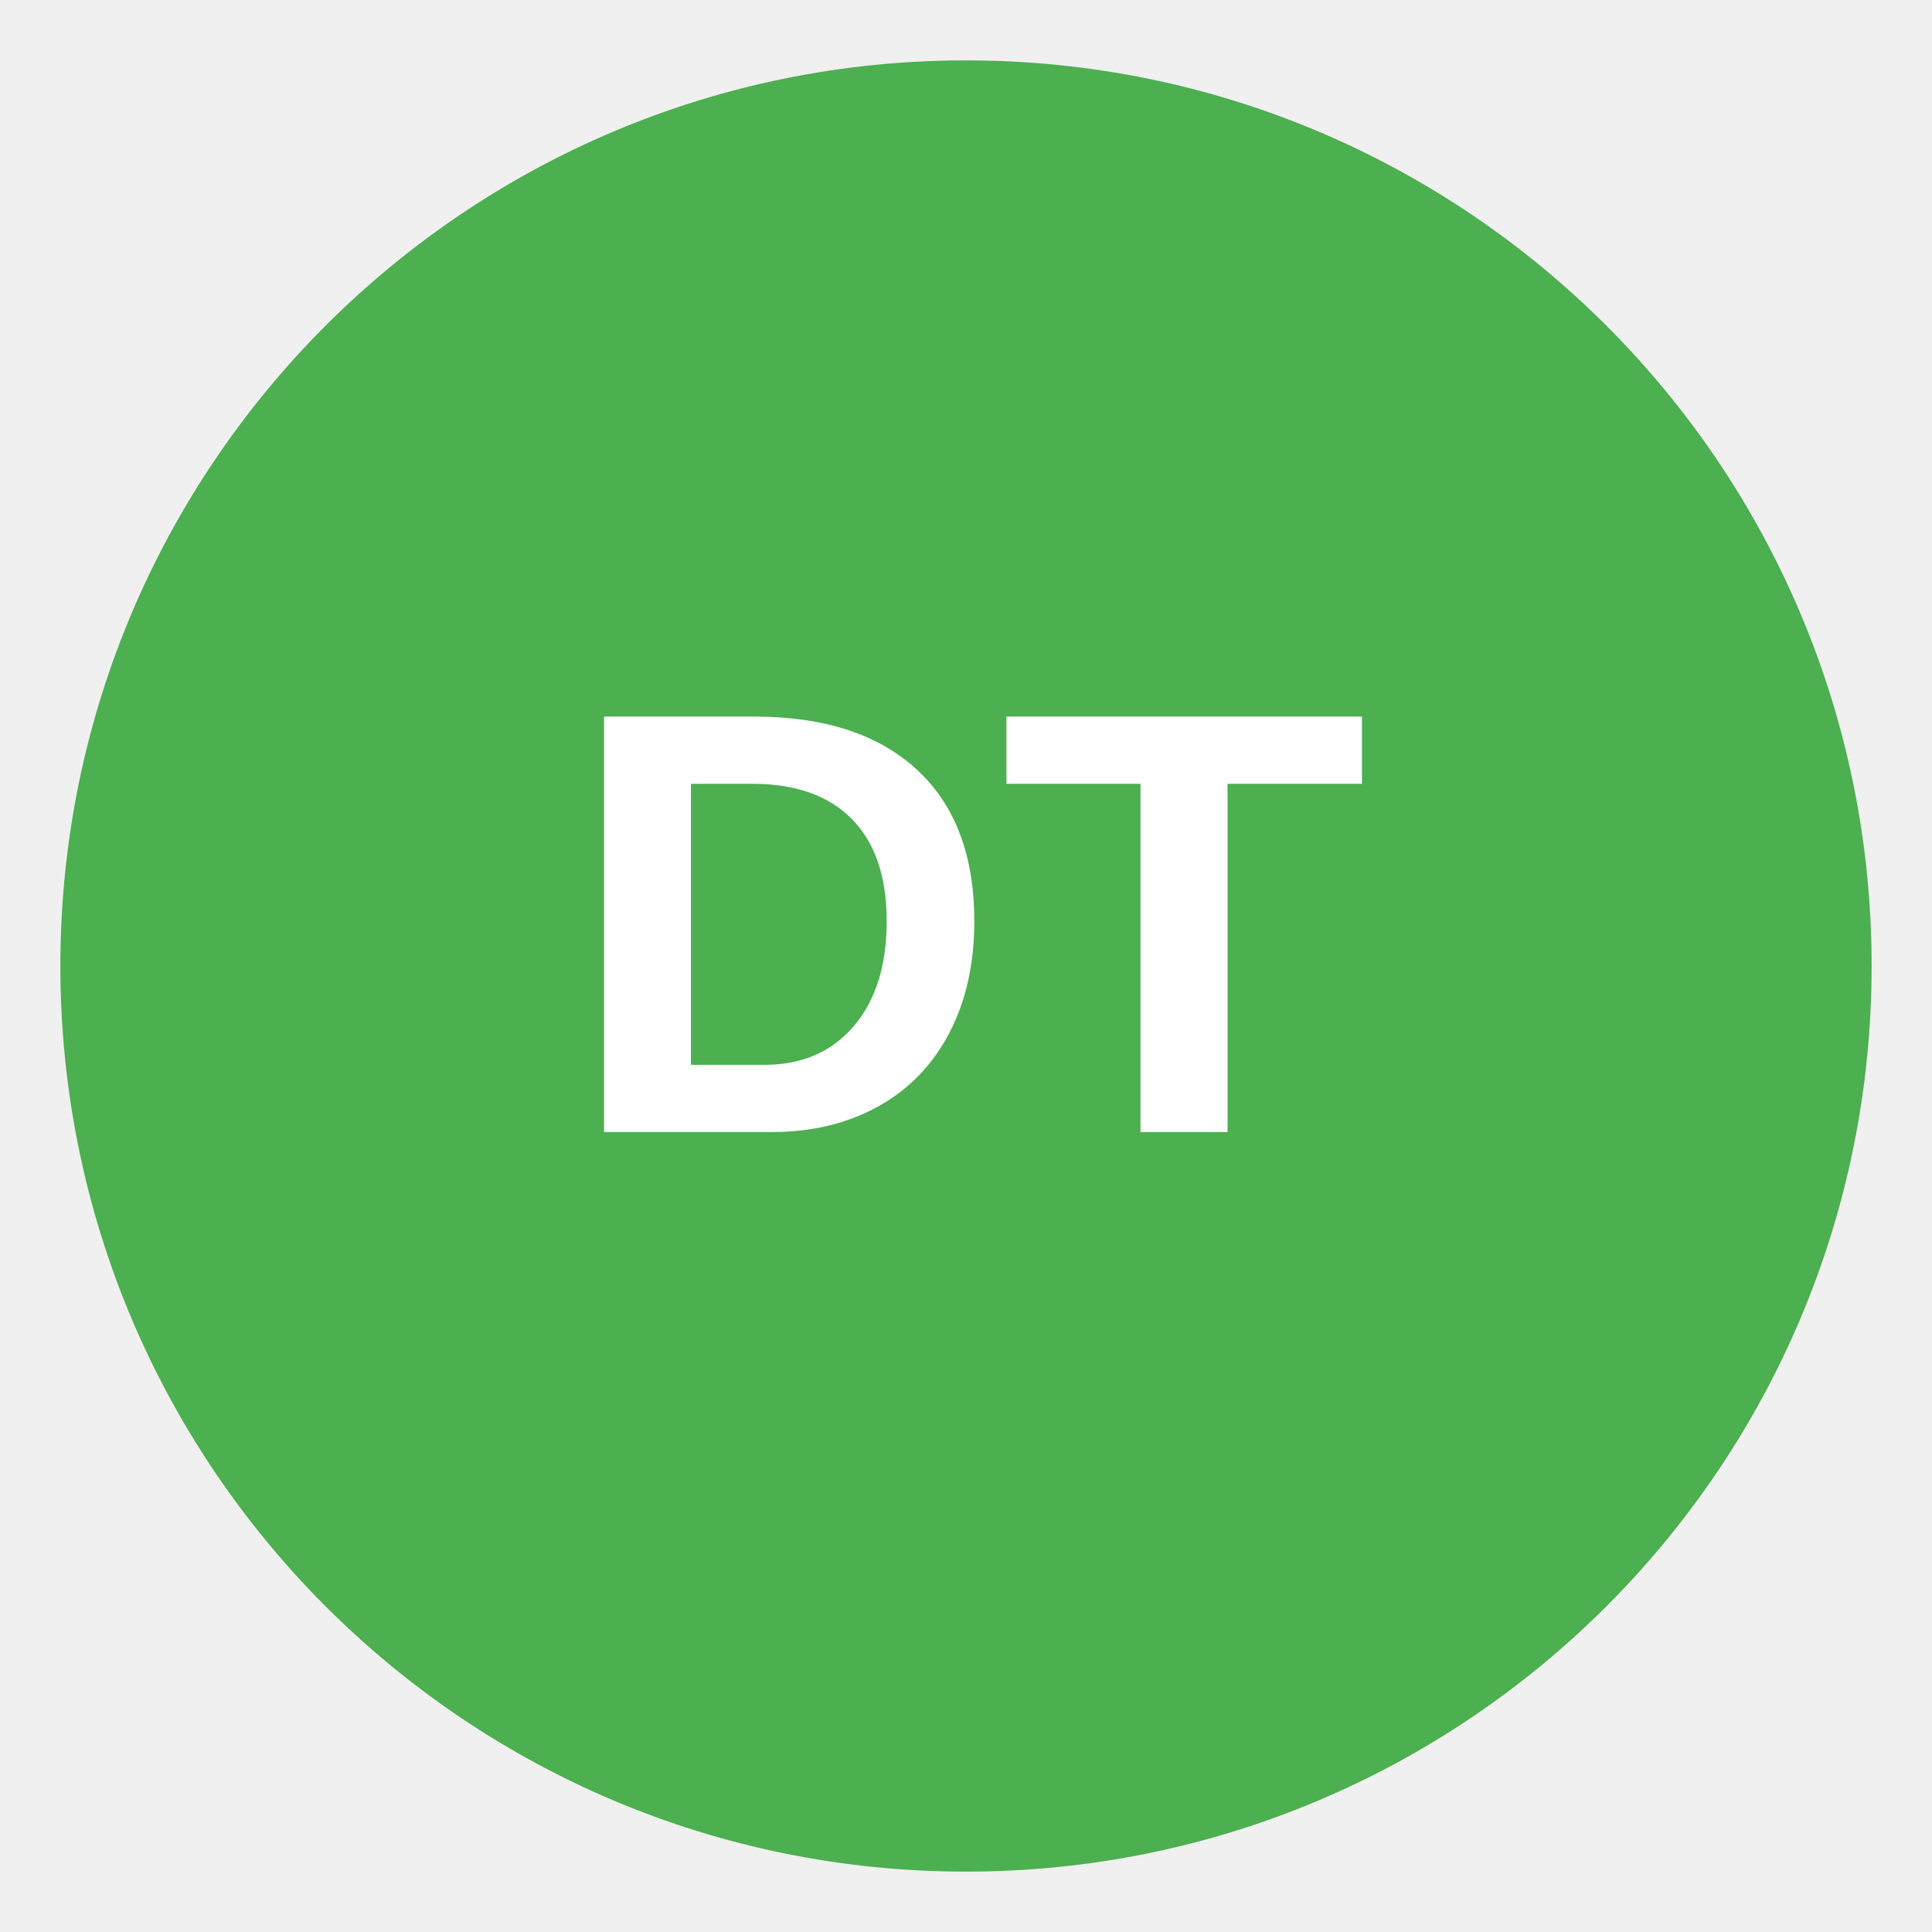
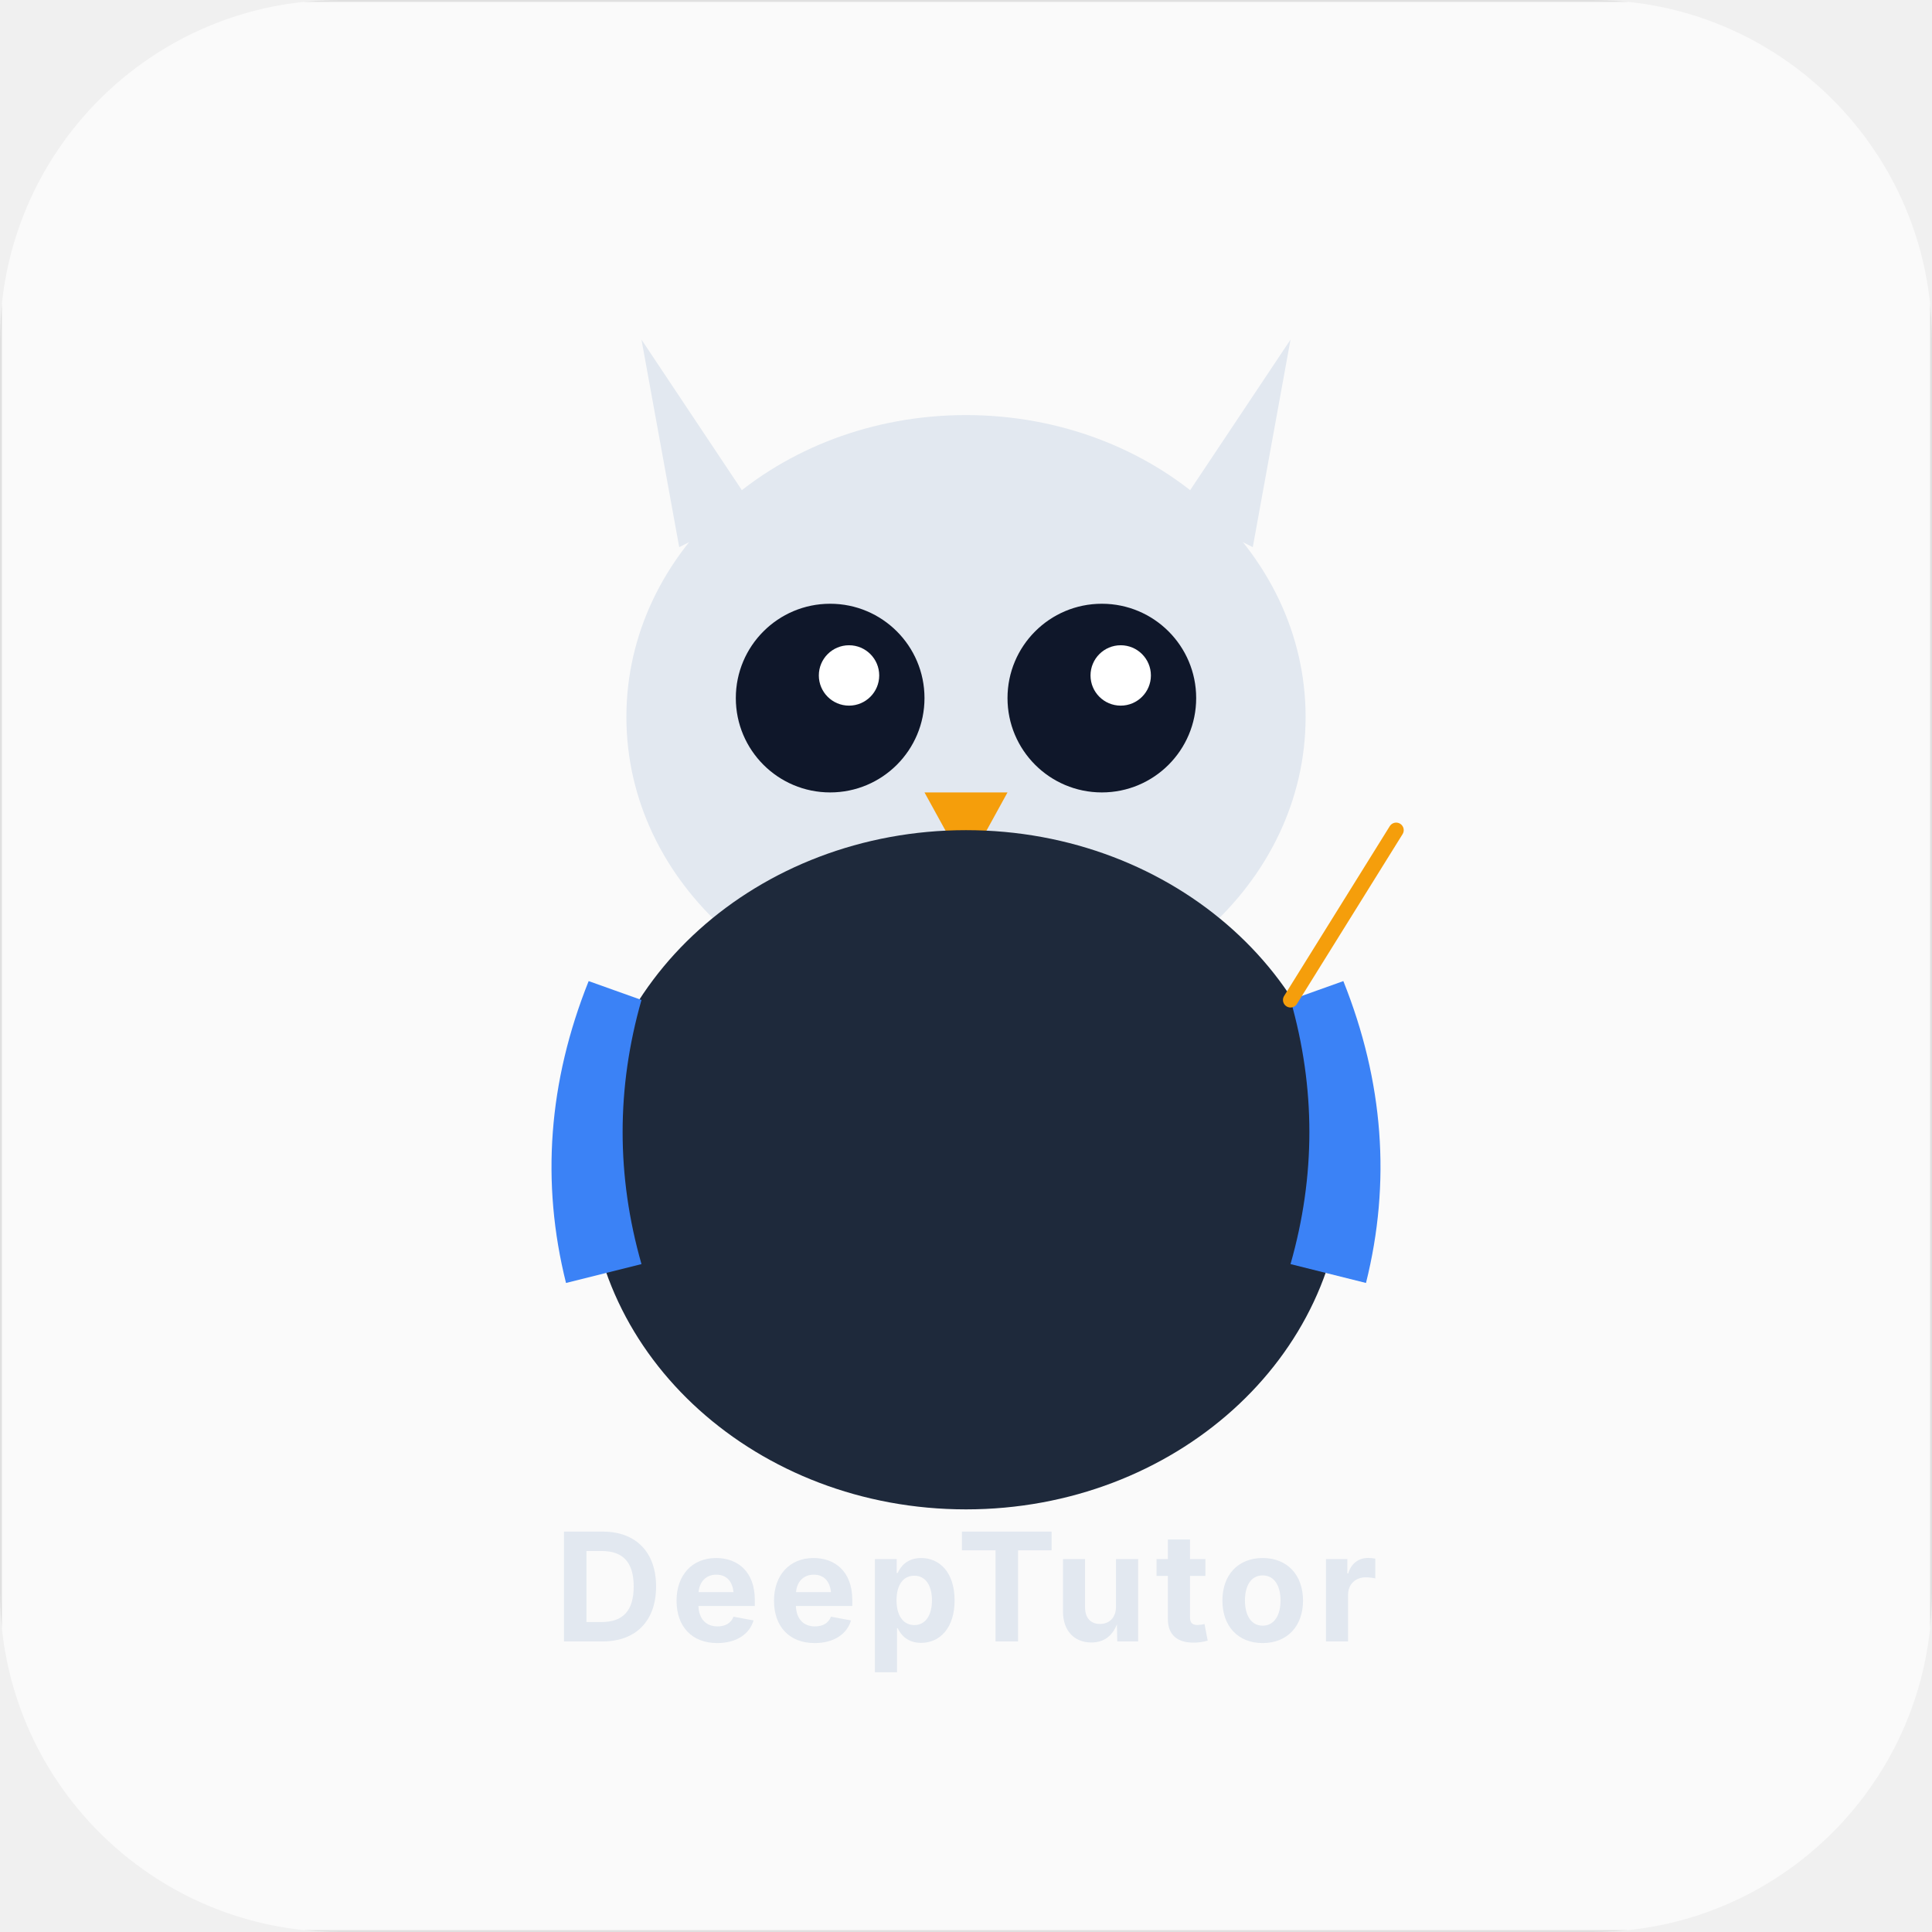
- <svg xmlns="http://www.w3.org/2000/svg" width="256" height="256" viewBox="0 0 256 256">
-   <circle cx="128" cy="128" r="120" fill="#4CAF50" />
-   <text x="128" y="150" font-family="Arial, sans-serif" font-size="80" font-weight="bold" fill="white" text-anchor="middle">DT</text>
+ <svg xmlns="http://www.w3.org/2000/svg" width="1024" height="1024" viewBox="0 0 1024 1024">
+   <defs>
+     <clipPath id="rounded">
+       <rect x="0" y="0" width="1024" height="1024" rx="180" ry="180" />
+     </clipPath>
+   </defs>
+   <g clip-path="url(#rounded)">
+     <rect x="0" y="0" width="1024" height="1024" fill="#fafafa" stroke="#e0e0e0" stroke-width="2" />
+   </g>
+   <ellipse cx="512" cy="380" rx="180" ry="160" fill="#E2E8F0" />
+   <polygon points="360,290 340,180 400,270" fill="#E2E8F0" />
+   <polygon points="664,290 684,180 624,270" fill="#E2E8F0" />
+   <circle cx="440" cy="370" r="50" fill="#0F172A" />
+   <circle cx="450" cy="358" r="16" fill="white" />
+   <circle cx="584" cy="370" r="50" fill="#0F172A" />
+   <circle cx="594" cy="358" r="16" fill="white" />
+   <polygon points="490,420 534,420 512,460" fill="#F59E0B" />
+   <ellipse cx="512" cy="620" rx="200" ry="180" fill="#1E293B" />
+   <path d="M312,520 Q280,600 300,680 L340,670 Q320,600 340,530 Z" fill="#3B82F6" />
+   <path d="M712,520 Q744,600 724,680 L684,670 Q704,600 684,530 Z" fill="#3B82F6" />
+   <line x1="684" y1="530" x2="740" y2="440" stroke="#F59E0B" stroke-width="8" stroke-linecap="round" />
+   <text x="512" y="870" font-family="'Inter', 'SF Pro Display', sans-serif" font-size="80" font-weight="700" fill="#E2E8F0" text-anchor="middle" letter-spacing="4">DeepTutor</text>
</svg>
